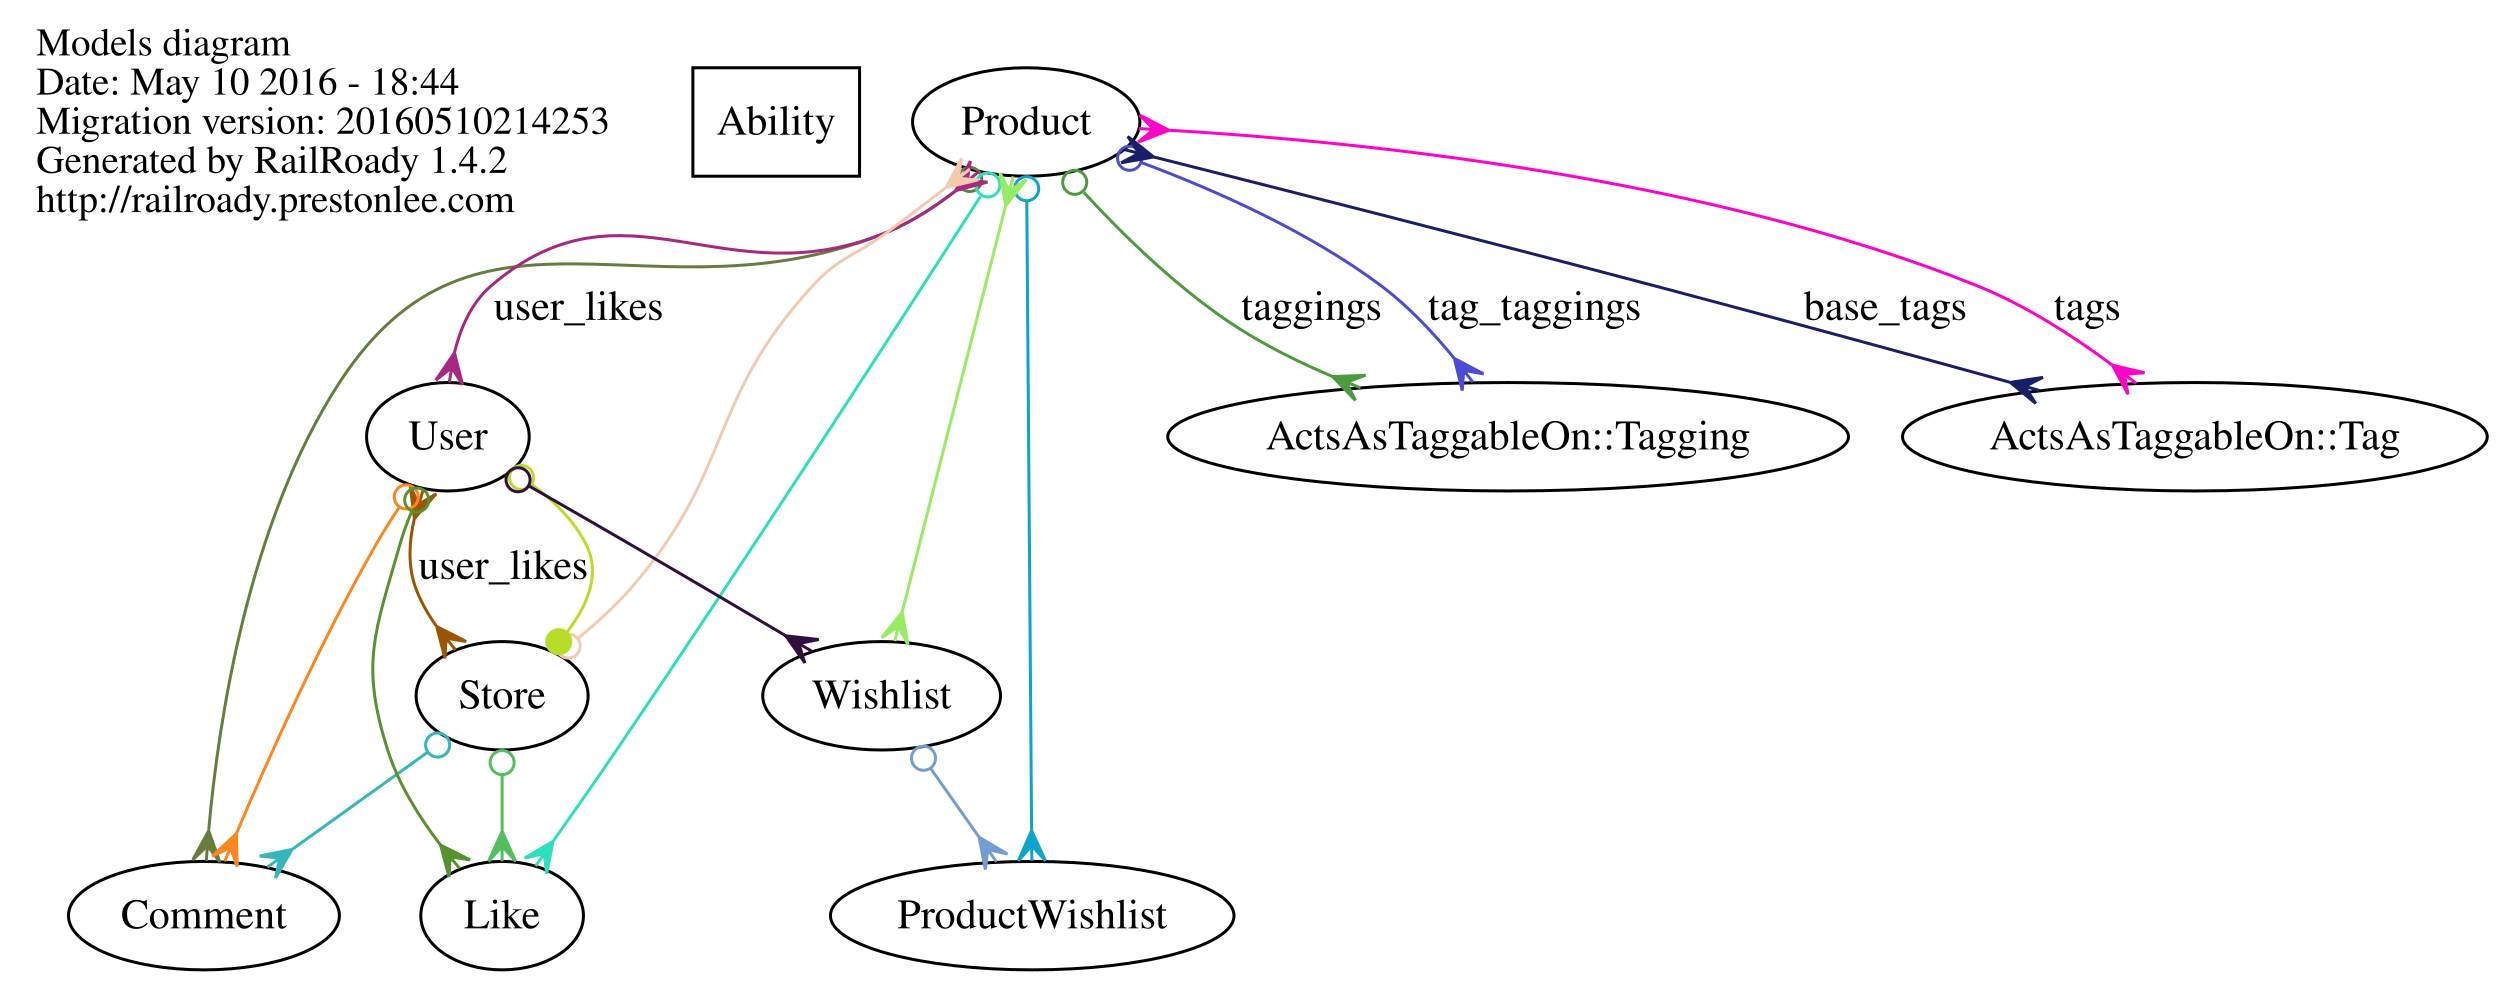
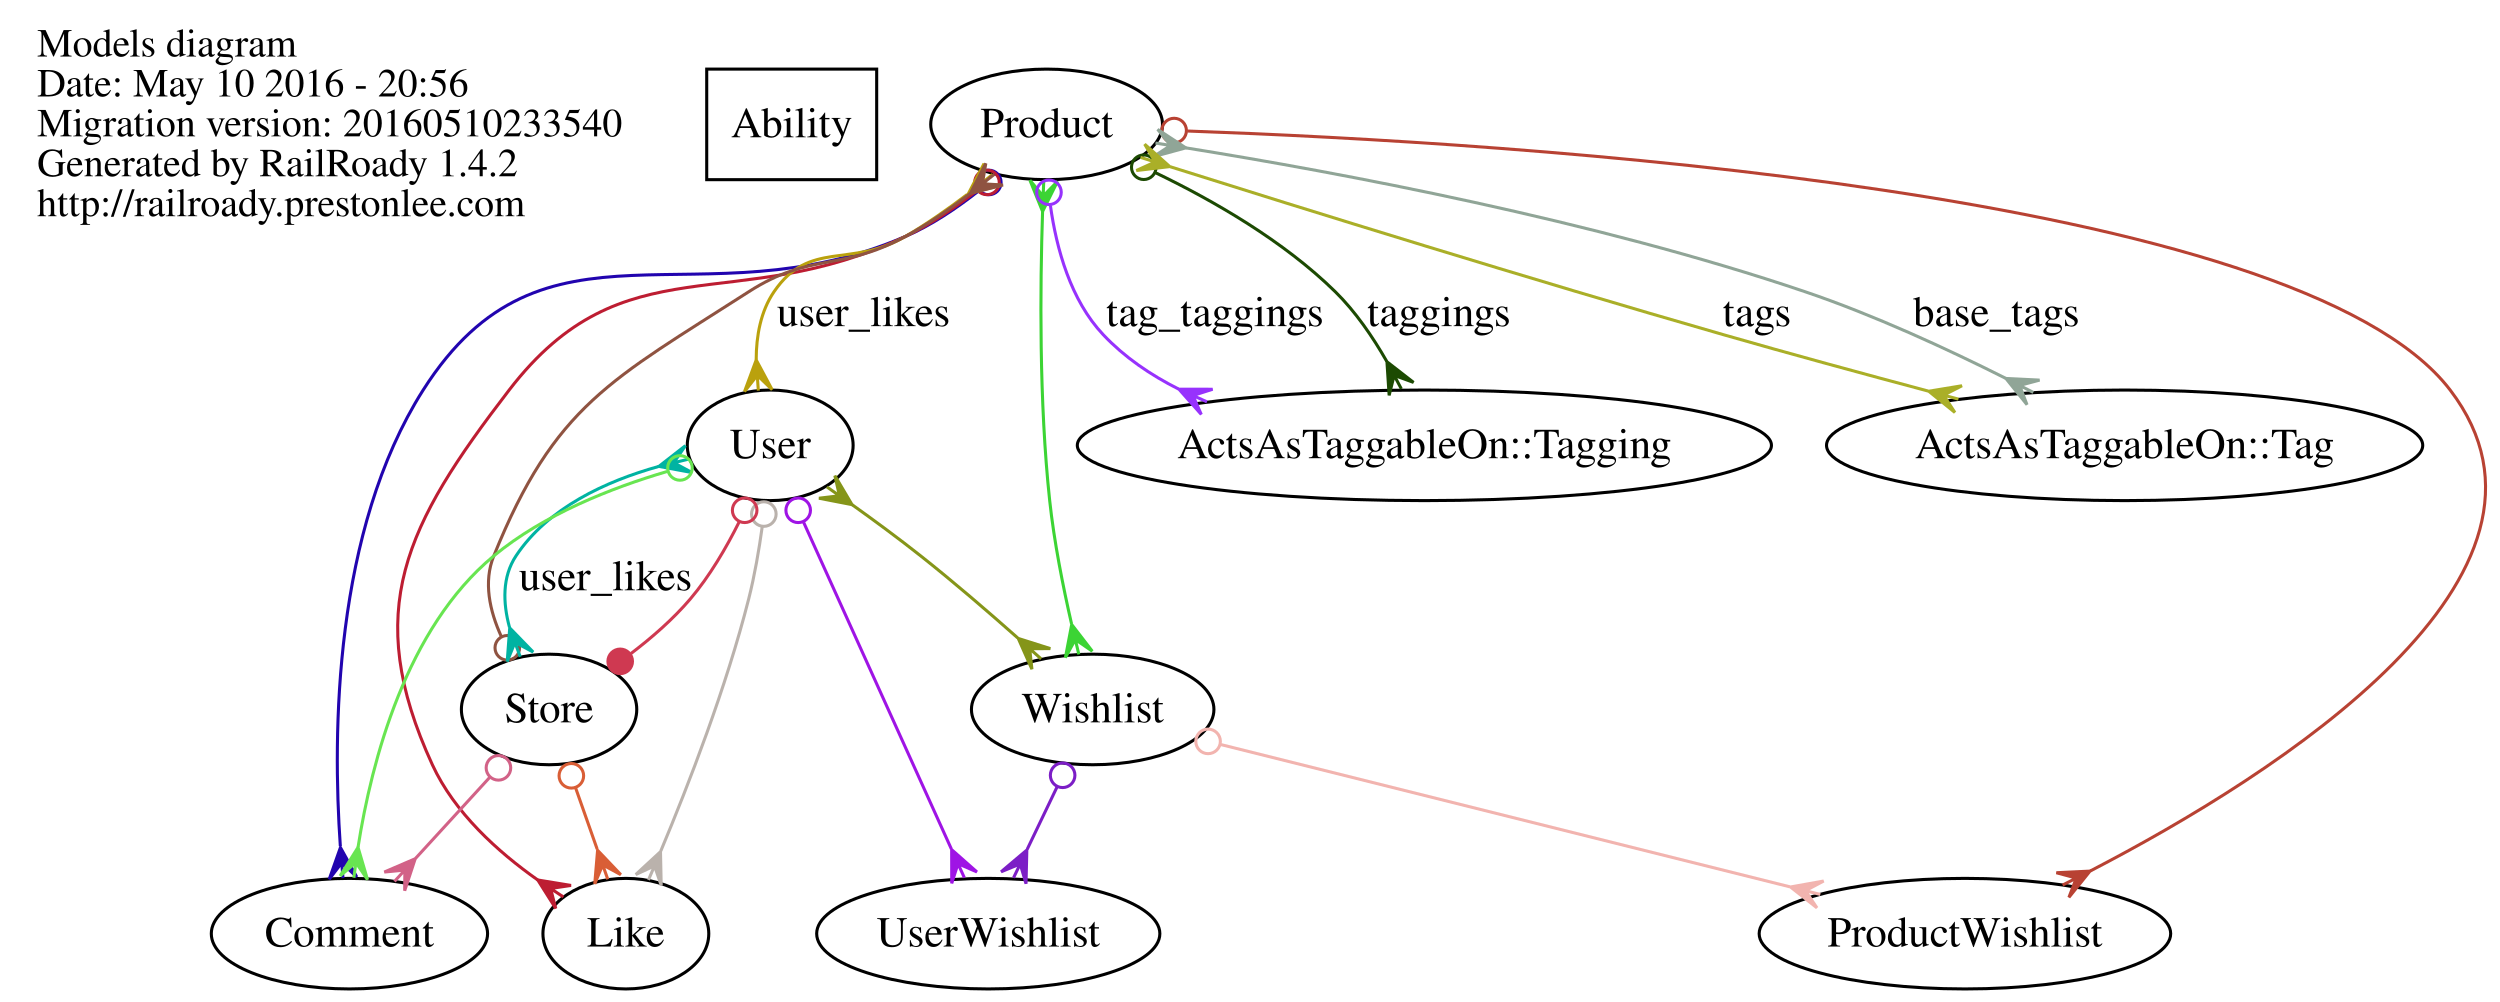
- <svg xmlns="http://www.w3.org/2000/svg" width="830pt" height="326pt" viewBox="0.00 0.00 829.97 326.00">
+ <svg xmlns="http://www.w3.org/2000/svg" width="814pt" height="326pt" viewBox="0.00 0.00 813.82 326.00">
  <g id="graph0" class="graph" transform="scale(1 1) rotate(0) translate(4 322)">
-     <polygon fill="none" stroke="none" points="-4,4 -4,-322 825.968,-322 825.968,4 -4,4" />
+     <polygon fill="none" stroke="none" points="-4,4 -4,-322 809.824,-322 809.824,4 -4,4" />
    <g id="node1" class="node">
      <text text-anchor="start" x="8" y="-303.6" font-family="Times,serif" font-size="13.00">Models diagram</text>
-       <text text-anchor="start" x="8" y="-290.6" font-family="Times,serif" font-size="13.00">Date: May 10 2016 - 18:44</text>
-       <text text-anchor="start" x="8" y="-277.6" font-family="Times,serif" font-size="13.00">Migration version: 20160510214253</text>
+       <text text-anchor="start" x="8" y="-290.6" font-family="Times,serif" font-size="13.00">Date: May 10 2016 - 20:56</text>
+       <text text-anchor="start" x="8" y="-277.6" font-family="Times,serif" font-size="13.00">Migration version: 20160510233540</text>
      <text text-anchor="start" x="8" y="-264.6" font-family="Times,serif" font-size="13.00">Generated by RailRoady 1.4.2</text>
      <text text-anchor="start" x="8" y="-251.6" font-family="Times,serif" font-size="13.00">http://railroady.prestonlee.com</text>
    </g>
    <g id="node2" class="node">
      <polygon fill="none" stroke="black" points="281.358,-299.5 226.018,-299.5 226.018,-263.5 281.358,-263.5 281.358,-299.5" />
      <text text-anchor="middle" x="253.688" y="-277.3" font-family="Times,serif" font-size="14.00">Ability</text>
    </g>
    <g id="node3" class="node">
-       <ellipse fill="none" stroke="black" cx="63.688" cy="-18" rx="44.977" ry="18" />
-       <text text-anchor="middle" x="63.688" y="-13.8" font-family="Times,serif" font-size="14.00">Comment</text>
+       <ellipse fill="none" stroke="black" cx="109.688" cy="-18" rx="44.977" ry="18" />
+       <text text-anchor="middle" x="109.688" y="-13.8" font-family="Times,serif" font-size="14.00">Comment</text>
    </g>
    <g id="node4" class="node">
-       <ellipse fill="none" stroke="black" cx="162.688" cy="-18" rx="27" ry="18" />
-       <text text-anchor="middle" x="162.688" y="-13.8" font-family="Times,serif" font-size="14.00">Like</text>
+       <ellipse fill="none" stroke="black" cx="199.688" cy="-18" rx="27" ry="18" />
+       <text text-anchor="middle" x="199.688" y="-13.8" font-family="Times,serif" font-size="14.00">Like</text>
    </g>
    <g id="node5" class="node">
      <ellipse fill="none" stroke="black" cx="336.688" cy="-281.5" rx="37.735" ry="18" />
      <text text-anchor="middle" x="336.688" y="-277.3" font-family="Times,serif" font-size="14.00">Product</text>
    </g>
    <g id="edge1" class="edge">
-       <path fill="none" stroke="#677d3d" d="M314.776,-259.789C307.6,-254.099 299.257,-248.531 290.688,-245 213.127,-213.045 154.442,-265.309 108.688,-195 78.522,-148.645 68.568,-83.213 65.291,-46.59" />
-       <ellipse fill="none" stroke="#677d3d" cx="317.94" cy="-262.429" rx="4" ry="4" />
-       <polygon fill="#677d3d" stroke="#677d3d" points="65.258,-46.172 68.959,-35.849 64.865,-41.187 64.473,-36.203 64.473,-36.203 64.473,-36.203 64.865,-41.187 59.987,-36.556 65.258,-46.172 65.258,-46.172" />
+       <path fill="none" stroke="#2104af" d="M314.705,-259.959C307.526,-254.276 299.199,-248.668 290.688,-245 223.437,-216.015 172.958,-256.811 133.688,-195 104.613,-149.237 104.154,-83.321 106.719,-46.517" />
+       <ellipse fill="none" stroke="#2104af" cx="317.87" cy="-262.589" rx="4" ry="4" />
+       <polygon fill="#2104af" stroke="#2104af" points="106.758,-46.05 112.068,-36.456 107.171,-41.067 107.584,-36.084 107.584,-36.084 107.584,-36.084 107.171,-41.067 103.099,-35.712 106.758,-46.05 106.758,-46.05" />
    </g>
    <g id="edge2" class="edge">
-       <path fill="none" stroke="#2edebc" d="M321.502,-256.779C296.634,-218.059 245.501,-138.97 200.688,-73 193.951,-63.083 186.377,-52.257 179.774,-42.92" />
-       <ellipse fill="none" stroke="#2edebc" cx="323.956" cy="-260.603" rx="4" ry="4" />
-       <polygon fill="#2edebc" stroke="#2edebc" points="179.587,-42.656 177.47,-31.897 176.694,-38.579 173.8,-34.501 173.8,-34.501 173.8,-34.501 176.694,-38.579 170.13,-37.106 179.587,-42.656 179.587,-42.656" />
+       <path fill="none" stroke="#bd1d32" d="M314.165,-260.07C307.063,-254.497 298.914,-248.922 290.688,-245 235.185,-218.536 199.157,-243.754 161.688,-195 127.96,-151.114 113.56,-123.285 136.688,-73 143.848,-57.433 157.955,-44.674 171.007,-35.475" />
+       <ellipse fill="none" stroke="#bd1d32" cx="317.268" cy="-262.608" rx="4" ry="4" />
+       <polygon fill="#bd1d32" stroke="#bd1d32" points="171.012,-35.472 181.834,-33.701 175.18,-32.711 179.349,-29.95 179.349,-29.95 179.349,-29.95 175.18,-32.711 176.864,-26.198 171.012,-35.472 171.012,-35.472" />
    </g>
    <g id="node6" class="node">
-       <ellipse fill="none" stroke="black" cx="338.688" cy="-18" rx="66.996" ry="18" />
-       <text text-anchor="middle" x="338.688" y="-13.8" font-family="Times,serif" font-size="14.00">ProductWishlist</text>
+       <ellipse fill="none" stroke="black" cx="635.688" cy="-18" rx="66.996" ry="18" />
+       <text text-anchor="middle" x="635.688" y="-13.8" font-family="Times,serif" font-size="14.00">ProductWishlist</text>
    </g>
    <g id="edge4" class="edge">
-       <path fill="none" stroke="#0ca5ca" d="M336.882,-255.163C337.259,-205.862 338.088,-97.41 338.478,-46.461" />
-       <ellipse fill="none" stroke="#0ca5ca" cx="336.85" cy="-259.342" rx="4" ry="4" />
-       <polygon fill="#0ca5ca" stroke="#0ca5ca" points="338.479,-46.221 343.056,-36.255 338.518,-41.221 338.556,-36.221 338.556,-36.221 338.556,-36.221 338.518,-41.221 334.056,-36.187 338.479,-46.221 338.479,-46.221" />
+       <path fill="none" stroke="#b84233" d="M382.464,-279.344C488.211,-275.578 744.22,-259.815 793.688,-195 839.658,-134.768 737.265,-69.924 676.508,-38.411" />
+       <ellipse fill="none" stroke="#b84233" cx="378.208" cy="-279.489" rx="4" ry="4" />
+       <polygon fill="#b84233" stroke="#b84233" points="676.417,-38.365 669.548,-29.817 671.961,-36.096 667.506,-33.827 667.506,-33.827 667.506,-33.827 671.961,-36.096 665.463,-37.837 676.417,-38.365 676.417,-38.365" />
    </g>
    <g id="node8" class="node">
-       <ellipse fill="none" stroke="black" cx="144.688" cy="-177" rx="27" ry="18" />
-       <text text-anchor="middle" x="144.688" y="-172.8" font-family="Times,serif" font-size="14.00">User</text>
+       <ellipse fill="none" stroke="black" cx="246.688" cy="-177" rx="27" ry="18" />
+       <text text-anchor="middle" x="246.688" y="-172.8" font-family="Times,serif" font-size="14.00">User</text>
    </g>
    <g id="edge3" class="edge">
-       <path fill="none" stroke="#a72781" d="M312.971,-258.459C306.212,-253.264 298.539,-248.287 290.688,-245 236.167,-222.173 203.672,-265.614 158.922,-227 152.509,-221.466 148.9,-213.229 146.896,-205.081" />
-       <polygon fill="#a72781" stroke="#a72781" points="313.262,-258.698 318.132,-268.523 317.125,-261.872 320.988,-265.046 320.988,-265.046 320.988,-265.046 317.125,-261.872 323.845,-261.569 313.262,-258.698 313.262,-258.698" />
-       <polygon fill="#a72781" stroke="#a72781" points="146.859,-204.867 149.558,-194.238 145.992,-199.942 145.126,-195.018 145.126,-195.018 145.126,-195.018 145.992,-199.942 140.694,-195.798 146.859,-204.867 146.859,-204.867" />
-       <text text-anchor="middle" x="188.071" y="-215.8" font-family="Times,serif" font-size="14.00">user_likes</text>
+       <path fill="none" stroke="#baa10d" d="M310.847,-258.696C304.478,-253.853 297.518,-248.982 290.688,-245 272.872,-234.614 259.546,-244.034 247.922,-227 243.569,-220.621 242.148,-212.607 242.126,-204.919" />
+       <polygon fill="#baa10d" stroke="#baa10d" points="311.244,-259.008 316.315,-268.731 315.172,-262.102 319.1,-265.196 319.1,-265.196 319.1,-265.196 315.172,-262.102 321.884,-261.661 311.244,-259.008 311.244,-259.008" />
+       <polygon fill="#baa10d" stroke="#baa10d" points="242.134,-204.798 247.309,-195.13 242.477,-199.809 242.82,-194.821 242.82,-194.821 242.82,-194.821 242.477,-199.809 238.33,-194.513 242.134,-204.798 242.134,-204.798" />
+       <text text-anchor="middle" x="277.071" y="-215.8" font-family="Times,serif" font-size="14.00">user_likes</text>
+     </g>
+     <g id="node10" class="node">
+       <ellipse fill="none" stroke="black" cx="351.688" cy="-91" rx="39.475" ry="18" />
+       <text text-anchor="middle" x="351.688" y="-86.8" font-family="Times,serif" font-size="14.00">Wishlist</text>
+     </g>
+     <g id="edge5" class="edge">
+       <path fill="none" stroke="#3cd434" d="M335.372,-253.057C334.555,-228.373 334.23,-191.155 337.688,-159 339.122,-145.658 342.015,-131.05 344.801,-118.889" />
+       <polygon fill="#3cd434" stroke="#3cd434" points="335.376,-253.142 331.26,-263.306 335.566,-258.138 335.757,-263.135 335.757,-263.135 335.757,-263.135 335.566,-258.138 340.254,-262.963 335.376,-253.142 335.376,-253.142" />
+       <polygon fill="#3cd434" stroke="#3cd434" points="344.858,-118.652 351.559,-109.971 346.02,-113.789 347.182,-108.926 347.182,-108.926 347.182,-108.926 346.02,-113.789 342.805,-107.88 344.858,-118.652 344.858,-118.652" />
+     </g>
+     <g id="node11" class="node">
+       <ellipse fill="none" stroke="black" cx="459.688" cy="-177" rx="113.006" ry="18" />
+       <text text-anchor="middle" x="459.688" y="-172.8" font-family="Times,serif" font-size="14.00">ActsAsTaggableOn::Tagging</text>
+     </g>
+     <g id="edge6" class="edge">
+       <path fill="none" stroke="#1c4a02" d="M372.028,-265.816C391.016,-256.672 413.902,-243.503 430.688,-227 437.274,-220.524 442.916,-212.248 447.425,-204.349" />
+       <ellipse fill="none" stroke="#1c4a02" cx="368.32" cy="-267.549" rx="4" ry="4" />
+       <polygon fill="#1c4a02" stroke="#1c4a02" points="447.498,-204.211 456.162,-197.488 449.843,-199.795 452.187,-195.378 452.187,-195.378 452.187,-195.378 449.843,-199.795 448.213,-193.268 447.498,-204.211 447.498,-204.211" />
+       <text text-anchor="middle" x="464.408" y="-215.8" font-family="Times,serif" font-size="14.00">taggings</text>
+     </g>
+     <g id="edge8" class="edge">
+       <path fill="none" stroke="#9732fd" d="M337.925,-255.071C339.88,-241.052 344.499,-224.259 355.143,-213 362.046,-205.698 370.515,-199.919 379.616,-195.345" />
+       <ellipse fill="none" stroke="#9732fd" cx="337.454" cy="-259.39" rx="4" ry="4" />
+       <polygon fill="#9732fd" stroke="#9732fd" points="379.778,-195.272 390.744,-195.264 384.336,-193.217 388.894,-191.161 388.894,-191.161 388.894,-191.161 384.336,-193.217 387.045,-187.059 379.778,-195.272 379.778,-195.272" />
+       <text text-anchor="middle" x="391.46" y="-215.8" font-family="Times,serif" font-size="14.00">tag_taggings</text>
+     </g>
+     <g id="node12" class="node">
+       <ellipse fill="none" stroke="black" cx="687.688" cy="-177" rx="97.062" ry="18" />
+       <text text-anchor="middle" x="687.688" y="-172.8" font-family="Times,serif" font-size="14.00">ActsAsTaggableOn::Tag</text>
+     </g>
+     <g id="edge7" class="edge">
+       <path fill="none" stroke="#90a597" d="M382.026,-273.854C432.21,-265.771 515.072,-250.258 583.688,-227 605.943,-219.456 629.725,-208.488 648.922,-198.839" />
+       <polygon fill="#90a597" stroke="#90a597" points="382.012,-273.856 371.432,-270.974 377.074,-274.637 372.135,-275.419 372.135,-275.419 372.135,-275.419 377.074,-274.637 372.838,-279.863 382.012,-273.856 382.012,-273.856" />
+       <polygon fill="#90a597" stroke="#90a597" points="649.044,-198.777 659.997,-198.238 653.497,-196.504 657.95,-194.23 657.95,-194.23 657.95,-194.23 653.497,-196.504 655.904,-190.222 649.044,-198.777 649.044,-198.777" />
+       <text text-anchor="middle" x="645.902" y="-215.8" font-family="Times,serif" font-size="14.00">base_tags</text>
+     </g>
+     <g id="edge9" class="edge">
+       <path fill="none" stroke="#aaaf28" d="M377.022,-267.683C421.129,-253.777 493.961,-231.134 557.136,-213 578.749,-206.796 602.474,-200.333 623.701,-194.673" />
+       <polygon fill="#aaaf28" stroke="#aaaf28" points="376.792,-267.756 365.901,-266.476 372.024,-269.262 367.256,-270.768 367.256,-270.768 367.256,-270.768 372.024,-269.262 368.612,-275.059 376.792,-267.756 376.792,-267.756" />
+       <polygon fill="#aaaf28" stroke="#aaaf28" points="623.915,-194.617 634.735,-196.398 628.747,-193.333 633.58,-192.049 633.58,-192.049 633.58,-192.049 628.747,-193.333 632.425,-187.7 623.915,-194.617 623.915,-194.617" />
+       <text text-anchor="middle" x="567.964" y="-215.8" font-family="Times,serif" font-size="14.00">tags</text>
+     </g>
+     <g id="node7" class="node">
+       <ellipse fill="none" stroke="black" cx="174.688" cy="-91" rx="28.55" ry="18" />
+       <text text-anchor="middle" x="174.688" y="-86.8" font-family="Times,serif" font-size="14.00">Store</text>
+     </g>
+     <g id="edge11" class="edge">
+       <path fill="none" stroke="#d26287" d="M155.322,-68.847C147.725,-60.548 138.975,-50.991 131.183,-42.479" />
+       <ellipse fill="none" stroke="#d26287" cx="158.202" cy="-71.992" rx="4" ry="4" />
+       <polygon fill="#d26287" stroke="#d26287" points="131.109,-42.398 127.675,-31.984 127.732,-38.71 124.356,-35.022 124.356,-35.022 124.356,-35.022 127.732,-38.71 121.037,-38.061 131.109,-42.398 131.109,-42.398" />
+     </g>
+     <g id="edge12" class="edge">
+       <path fill="none" stroke="#d95e36" d="M183.277,-65.606C185.555,-59.136 188.027,-52.118 190.343,-45.539" />
+       <ellipse fill="none" stroke="#d95e36" cx="181.941" cy="-69.401" rx="4" ry="4" />
+       <polygon fill="#d95e36" stroke="#d95e36" points="190.484,-45.138 198.05,-37.2 192.145,-40.421 193.806,-35.705 193.806,-35.705 193.806,-35.705 192.145,-40.421 189.561,-34.211 190.484,-45.138 190.484,-45.138" />
+     </g>
+     <g id="edge10" class="edge">
+       <path fill="none" stroke="#8f5341" d="M159.12,-114.787C155.341,-123.084 153.258,-132.507 156.688,-141 176.58,-190.255 195.001,-198.28 239.688,-227 259.909,-239.996 269.574,-233.512 290.688,-245 297.915,-248.932 305.207,-253.962 311.788,-258.992" />
+       <ellipse fill="none" stroke="#8f5341" cx="161.084" cy="-111.079" rx="4" ry="4" />
+       <polygon fill="#8f5341" stroke="#8f5341" points="311.862,-259.051 316.883,-268.8 315.773,-262.165 319.685,-265.279 319.685,-265.279 319.685,-265.279 315.773,-262.165 322.488,-261.758 311.862,-259.051 311.862,-259.051" />
+     </g>
+     <g id="edge13" class="edge">
+       <path fill="none" stroke="#00b3a2" d="M161.791,-117.779C159.65,-125.717 159.388,-134.16 163.922,-141 174.298,-156.653 193.216,-165.324 210.348,-170.118" />
+       <polygon fill="#00b3a2" stroke="#00b3a2" points="161.875,-117.549 169.519,-109.687 163.582,-112.85 165.29,-108.151 165.29,-108.151 165.29,-108.151 163.582,-112.85 161.06,-106.614 161.875,-117.549 161.875,-117.549" />
+       <polygon fill="#00b3a2" stroke="#00b3a2" points="210.438,-170.14 219.082,-176.888 215.294,-171.328 220.151,-172.517 220.151,-172.517 220.151,-172.517 215.294,-171.328 221.22,-168.145 210.438,-170.14 210.438,-170.14" />
+       <text text-anchor="middle" x="193.071" y="-129.8" font-family="Times,serif" font-size="14.00">user_likes</text>
+     </g>
+     <g id="edge16" class="edge">
+       <path fill="none" stroke="#68e551" d="M213.109,-168.479C194.925,-163.125 172.925,-154.444 156.688,-141 128.163,-117.383 116.906,-74.315 112.494,-46.182" />
+       <ellipse fill="none" stroke="#68e551" cx="217.306" cy="-169.641" rx="4" ry="4" />
+       <polygon fill="#68e551" stroke="#68e551" points="112.484,-46.108 115.574,-35.587 111.8,-41.155 111.116,-36.202 111.116,-36.202 111.116,-36.202 111.8,-41.155 106.658,-36.818 112.484,-46.108 112.484,-46.108" />
+     </g>
+     <g id="edge15" class="edge">
+       <path fill="none" stroke="#bab2ac" d="M244.11,-150.635C243.052,-142.974 241.611,-134.585 239.688,-127 232.391,-98.222 220.102,-66.494 211.067,-44.92" />
+       <ellipse fill="none" stroke="#bab2ac" cx="244.612" cy="-154.622" rx="4" ry="4" />
+       <polygon fill="#bab2ac" stroke="#bab2ac" points="210.968,-44.687 211.192,-33.723 209.01,-40.086 207.052,-35.485 207.052,-35.485 207.052,-35.485 209.01,-40.086 202.911,-37.248 210.968,-44.687 210.968,-44.687" />
+     </g>
+     <g id="edge14" class="edge">
+       <path fill="none" stroke="#cf3951" d="M236.568,-152.032C232.366,-143.616 226.988,-134.418 220.688,-127 215.134,-120.46 208.158,-114.385 201.331,-109.193" />
+       <ellipse fill="none" stroke="#cf3951" cx="238.377" cy="-155.853" rx="4" ry="4" />
+       <ellipse fill="#cf3951" stroke="#cf3951" cx="197.847" cy="-106.662" rx="4" ry="4" />
    </g>
    <g id="node9" class="node">
-       <ellipse fill="none" stroke="black" cx="288.688" cy="-91" rx="39.475" ry="18" />
-       <text text-anchor="middle" x="288.688" y="-86.8" font-family="Times,serif" font-size="14.00">Wishlist</text>
-     </g>
-     <g id="edge5" class="edge">
-       <path fill="none" stroke="#98eb65" d="M329.873,-253.737C320.757,-217.938 304.685,-154.823 295.547,-118.937" />
-       <polygon fill="#98eb65" stroke="#98eb65" points="329.876,-253.749 327.983,-264.55 331.11,-258.594 332.343,-263.439 332.343,-263.439 332.343,-263.439 331.11,-258.594 336.704,-262.329 329.876,-253.749 329.876,-253.749" />
-       <polygon fill="#98eb65" stroke="#98eb65" points="295.525,-118.849 297.418,-108.047 294.291,-114.003 293.057,-109.158 293.057,-109.158 293.057,-109.158 294.291,-114.003 288.696,-110.268 295.525,-118.849 295.525,-118.849" />
-     </g>
-     <g id="node10" class="node">
-       <ellipse fill="none" stroke="black" cx="496.688" cy="-177" rx="113.006" ry="18" />
-       <text text-anchor="middle" x="496.688" y="-172.8" font-family="Times,serif" font-size="14.00">ActsAsTaggableOn::Tagging</text>
-     </g>
-     <g id="edge6" class="edge">
-       <path fill="none" stroke="#4c9c3e" d="M355.81,-258.134C369.073,-243.72 387.792,-225.418 407.246,-213 416.813,-206.894 427.615,-201.56 438.319,-197.02" />
-       <ellipse fill="none" stroke="#4c9c3e" cx="352.796" cy="-261.478" rx="4" ry="4" />
-       <polygon fill="#4c9c3e" stroke="#4c9c3e" points="438.398,-196.988 449.355,-197.407 443.032,-195.112 447.667,-193.236 447.667,-193.236 447.667,-193.236 443.032,-195.112 445.978,-189.064 438.398,-196.988 438.398,-196.988" />
-       <text text-anchor="middle" x="431.408" y="-215.8" font-family="Times,serif" font-size="14.00">taggings</text>
-     </g>
-     <g id="edge8" class="edge">
-       <path fill="none" stroke="#4b4bd5" d="M374.875,-268.049C399.173,-258.997 430.502,-245.155 454.688,-227 463.559,-220.341 471.85,-211.504 478.683,-203.17" />
-       <ellipse fill="none" stroke="#4b4bd5" cx="371.01" cy="-269.453" rx="4" ry="4" />
-       <polygon fill="#4b4bd5" stroke="#4b4bd5" points="478.833,-202.977 488.541,-197.876 481.915,-199.04 484.997,-195.103 484.997,-195.103 484.997,-195.103 481.915,-199.04 481.453,-192.329 478.833,-202.977 478.833,-202.977" />
-       <text text-anchor="middle" x="505.46" y="-215.8" font-family="Times,serif" font-size="14.00">tag_taggings</text>
-     </g>
-     <g id="node11" class="node">
-       <ellipse fill="none" stroke="black" cx="724.688" cy="-177" rx="97.062" ry="18" />
-       <text text-anchor="middle" x="724.688" y="-172.8" font-family="Times,serif" font-size="14.00">ActsAsTaggableOn::Tag</text>
-     </g>
-     <g id="edge7" class="edge">
-       <path fill="none" stroke="#171f69" d="M379.253,-269.824C421.524,-259.17 488.156,-242.237 545.688,-227 584.807,-216.639 628.629,-204.65 663.122,-195.124" />
-       <polygon fill="#171f69" stroke="#171f69" points="379.01,-269.885 368.214,-267.963 374.161,-271.106 369.313,-272.327 369.313,-272.327 369.313,-272.327 374.161,-271.106 370.411,-276.691 379.01,-269.885 379.01,-269.885" />
-       <polygon fill="#171f69" stroke="#171f69" points="663.412,-195.044 674.25,-196.716 668.231,-193.712 673.051,-192.379 673.051,-192.379 673.051,-192.379 668.231,-193.712 671.851,-188.042 663.412,-195.044 663.412,-195.044" />
-       <text text-anchor="middle" x="621.902" y="-215.8" font-family="Times,serif" font-size="14.00">base_tags</text>
-     </g>
-     <g id="edge9" class="edge">
-       <path fill="none" stroke="#fc03cb" d="M384.18,-278.756C447.538,-275.039 562.23,-263.407 652.688,-227 668.566,-220.609 684.481,-210.289 697.295,-200.764" />
-       <polygon fill="#fc03cb" stroke="#fc03cb" points="384.074,-278.762 373.844,-274.813 379.082,-279.034 374.089,-279.306 374.089,-279.306 374.089,-279.306 379.082,-279.034 374.334,-283.799 384.074,-278.762 384.074,-278.762" />
-       <polygon fill="#fc03cb" stroke="#fc03cb" points="697.303,-200.758 707.976,-198.239 701.269,-197.713 705.236,-194.669 705.236,-194.669 705.236,-194.669 701.269,-197.713 702.496,-191.099 697.303,-200.758 697.303,-200.758" />
-       <text text-anchor="middle" x="688.964" y="-215.8" font-family="Times,serif" font-size="14.00">tags</text>
-     </g>
-     <g id="node7" class="node">
-       <ellipse fill="none" stroke="black" cx="162.688" cy="-91" rx="28.55" ry="18" />
-       <text text-anchor="middle" x="162.688" y="-86.8" font-family="Times,serif" font-size="14.00">Store</text>
-     </g>
-     <g id="edge11" class="edge">
-       <path fill="none" stroke="#35b6ba" d="M137.852,-72.189C124.321,-62.484 107.486,-50.411 93.278,-40.221" />
-       <ellipse fill="none" stroke="#35b6ba" cx="141.279" cy="-74.646" rx="4" ry="4" />
-       <polygon fill="#35b6ba" stroke="#35b6ba" points="92.95,-39.986 87.446,-30.501 88.886,-37.072 84.823,-34.158 84.823,-34.158 84.823,-34.158 88.886,-37.072 82.201,-37.815 92.95,-39.986 92.95,-39.986" />
-     </g>
-     <g id="edge12" class="edge">
-       <path fill="none" stroke="#52be5d" d="M162.688,-64.791C162.688,-58.832 162.688,-52.45 162.688,-46.399" />
-       <ellipse fill="none" stroke="#52be5d" cx="162.688" cy="-68.813" rx="4" ry="4" />
-       <polygon fill="#52be5d" stroke="#52be5d" points="162.688,-46.029 167.188,-36.029 162.688,-41.029 162.688,-36.029 162.688,-36.029 162.688,-36.029 162.688,-41.029 158.188,-36.029 162.688,-46.029 162.688,-46.029" />
-     </g>
-     <g id="edge10" class="edge">
-       <path fill="none" stroke="#f3caad" d="M188.059,-110.214C194.211,-115.265 200.503,-121.017 205.688,-127 239.63,-166.171 230.602,-188.851 265.688,-227 274.956,-237.077 279.711,-236.816 290.688,-245 296.915,-249.643 303.558,-254.704 309.803,-259.513" />
-       <ellipse fill="none" stroke="#f3caad" cx="184.635" cy="-107.51" rx="4" ry="4" />
-       <polygon fill="#f3caad" stroke="#f3caad" points="310.086,-259.731 315.243,-269.409 314.041,-262.79 317.996,-265.849 317.996,-265.849 317.996,-265.849 314.041,-262.79 320.749,-262.29 310.086,-259.731 310.086,-259.731" />
-     </g>
-     <g id="edge13" class="edge">
-       <path fill="none" stroke="#9c5602" d="M140.738,-114.296C137.949,-118.257 135.517,-122.548 133.922,-127 131.337,-134.216 131.802,-142.261 133.524,-149.712" />
-       <polygon fill="#9c5602" stroke="#9c5602" points="140.962,-114.016 150.733,-109.038 144.094,-110.118 147.225,-106.22 147.225,-106.22 147.225,-106.22 144.094,-110.118 143.716,-103.402 140.962,-114.016 140.962,-114.016" />
-       <polygon fill="#9c5602" stroke="#9c5602" points="133.555,-149.811 132.183,-160.69 135.02,-154.591 136.485,-159.372 136.485,-159.372 136.485,-159.372 135.02,-154.591 140.788,-158.053 133.555,-149.811 133.555,-149.811" />
-       <text text-anchor="middle" x="163.071" y="-129.8" font-family="Times,serif" font-size="14.00">user_likes</text>
-     </g>
-     <g id="edge16" class="edge">
-       <path fill="none" stroke="#fd8620" d="M128.554,-153.633C125.809,-149.507 123.076,-145.18 120.688,-141 102.463,-109.102 85.135,-70.396 74.47,-45.258" />
-       <ellipse fill="none" stroke="#fd8620" cx="130.872" cy="-157.023" rx="4" ry="4" />
-       <polygon fill="#fd8620" stroke="#fd8620" points="74.46,-45.233 74.738,-34.271 72.524,-40.623 70.589,-36.013 70.589,-36.013 70.589,-36.013 72.524,-40.623 66.439,-37.755 74.46,-45.233 74.46,-45.233" />
-     </g>
-     <g id="edge15" class="edge">
-       <path fill="none" stroke="#589130" d="M132.693,-152.302C131.155,-148.588 129.749,-144.74 128.688,-141 120.421,-111.876 115.55,-101.863 124.688,-73 128.29,-61.62 135.249,-50.564 142.237,-41.451" />
-       <ellipse fill="none" stroke="#589130" cx="134.342" cy="-156.004" rx="4" ry="4" />
-       <polygon fill="#589130" stroke="#589130" points="142.255,-41.429 152.058,-36.516 145.412,-37.552 148.568,-33.674 148.568,-33.674 148.568,-33.674 145.412,-37.552 145.079,-30.833 142.255,-41.429 142.255,-41.429" />
-     </g>
-     <g id="edge14" class="edge">
-       <path fill="none" stroke="#b9db2a" d="M172.487,-161.204C179.748,-155.871 186.661,-149.123 190.688,-141 195.473,-131.346 190.98,-120.945 184.298,-112.219" />
-       <ellipse fill="none" stroke="#b9db2a" cx="169.113" cy="-163.471" rx="4" ry="4" />
-       <ellipse fill="#b9db2a" stroke="#b9db2a" cx="181.485" cy="-108.947" rx="4" ry="4" />
+       <ellipse fill="none" stroke="black" cx="317.688" cy="-18" rx="55.87" ry="18" />
+       <text text-anchor="middle" x="317.688" y="-13.8" font-family="Times,serif" font-size="14.00">UserWishlist</text>
    </g>
    <g id="edge17" class="edge">
-       <path fill="none" stroke="#320e3e" d="M171.566,-160.673C182.209,-154.58 194.542,-147.487 205.688,-141 222.613,-131.149 241.409,-120.064 256.829,-110.933" />
-       <ellipse fill="none" stroke="#320e3e" cx="167.976" cy="-162.727" rx="4" ry="4" />
-       <polygon fill="#320e3e" stroke="#320e3e" points="256.876,-110.905 267.773,-109.677 261.177,-108.355 265.478,-105.806 265.478,-105.806 265.478,-105.806 261.177,-108.355 263.183,-101.935 256.876,-110.905 256.876,-110.905" />
+       <path fill="none" stroke="#9f14e5" d="M257.582,-151.91C270.568,-123.194 292.2,-75.359 305.665,-45.586" />
+       <ellipse fill="none" stroke="#9f14e5" cx="255.8" cy="-155.85" rx="4" ry="4" />
+       <polygon fill="#9f14e5" stroke="#9f14e5" points="305.773,-45.346 313.994,-38.089 307.834,-40.79 309.894,-36.234 309.894,-36.234 309.894,-36.234 307.834,-40.79 305.794,-34.38 305.773,-45.346 305.773,-45.346" />
    </g>
    <g id="edge18" class="edge">
-       <path fill="none" stroke="#739dd1" d="M305.001,-66.835C310.111,-59.58 315.773,-51.539 320.974,-44.154" />
-       <ellipse fill="none" stroke="#739dd1" cx="302.588" cy="-70.262" rx="4" ry="4" />
-       <polygon fill="#739dd1" stroke="#739dd1" points="321.049,-44.047 330.486,-38.462 323.928,-39.959 326.807,-35.871 326.807,-35.871 326.807,-35.871 323.928,-39.959 323.128,-33.28 321.049,-44.047 321.049,-44.047" />
+       <path fill="none" stroke="#859519" d="M273.424,-157.623C280.75,-152.394 288.618,-146.596 295.688,-141 306.292,-132.607 317.588,-122.884 327.237,-114.322" />
+       <polygon fill="#859519" stroke="#859519" points="273.326,-157.692 262.56,-159.776 269.24,-160.573 265.153,-163.454 265.153,-163.454 265.153,-163.454 269.24,-160.573 267.746,-167.132 273.326,-157.692 273.326,-157.692" />
+       <polygon fill="#859519" stroke="#859519" points="327.453,-114.129 337.905,-110.811 331.178,-110.794 334.903,-107.459 334.903,-107.459 334.903,-107.459 331.178,-110.794 331.902,-104.106 327.453,-114.129 327.453,-114.129" />
+     </g>
+     <g id="edge20" class="edge">
+       <path fill="none" stroke="#f2b4af" d="M393.407,-79.57C442.395,-67.323 523.905,-46.946 578.695,-33.248" />
+       <ellipse fill="none" stroke="#f2b4af" cx="389.262" cy="-80.606" rx="4" ry="4" />
+       <polygon fill="#f2b4af" stroke="#f2b4af" points="578.899,-33.197 589.692,-35.138 583.75,-31.985 588.6,-30.772 588.6,-30.772 588.6,-30.772 583.75,-31.985 587.509,-26.406 578.899,-33.197 578.899,-33.197" />
+     </g>
+     <g id="edge19" class="edge">
+       <path fill="none" stroke="#7c1ec6" d="M340.061,-65.721C336.938,-59.199 333.545,-52.114 330.368,-45.479" />
+       <ellipse fill="none" stroke="#7c1ec6" cx="341.903" cy="-69.566" rx="4" ry="4" />
+       <polygon fill="#7c1ec6" stroke="#7c1ec6" points="330.243,-45.218 329.982,-34.255 328.083,-40.708 325.924,-36.198 325.924,-36.198 325.924,-36.198 328.083,-40.708 321.865,-38.142 330.243,-45.218 330.243,-45.218" />
    </g>
  </g>
</svg>
